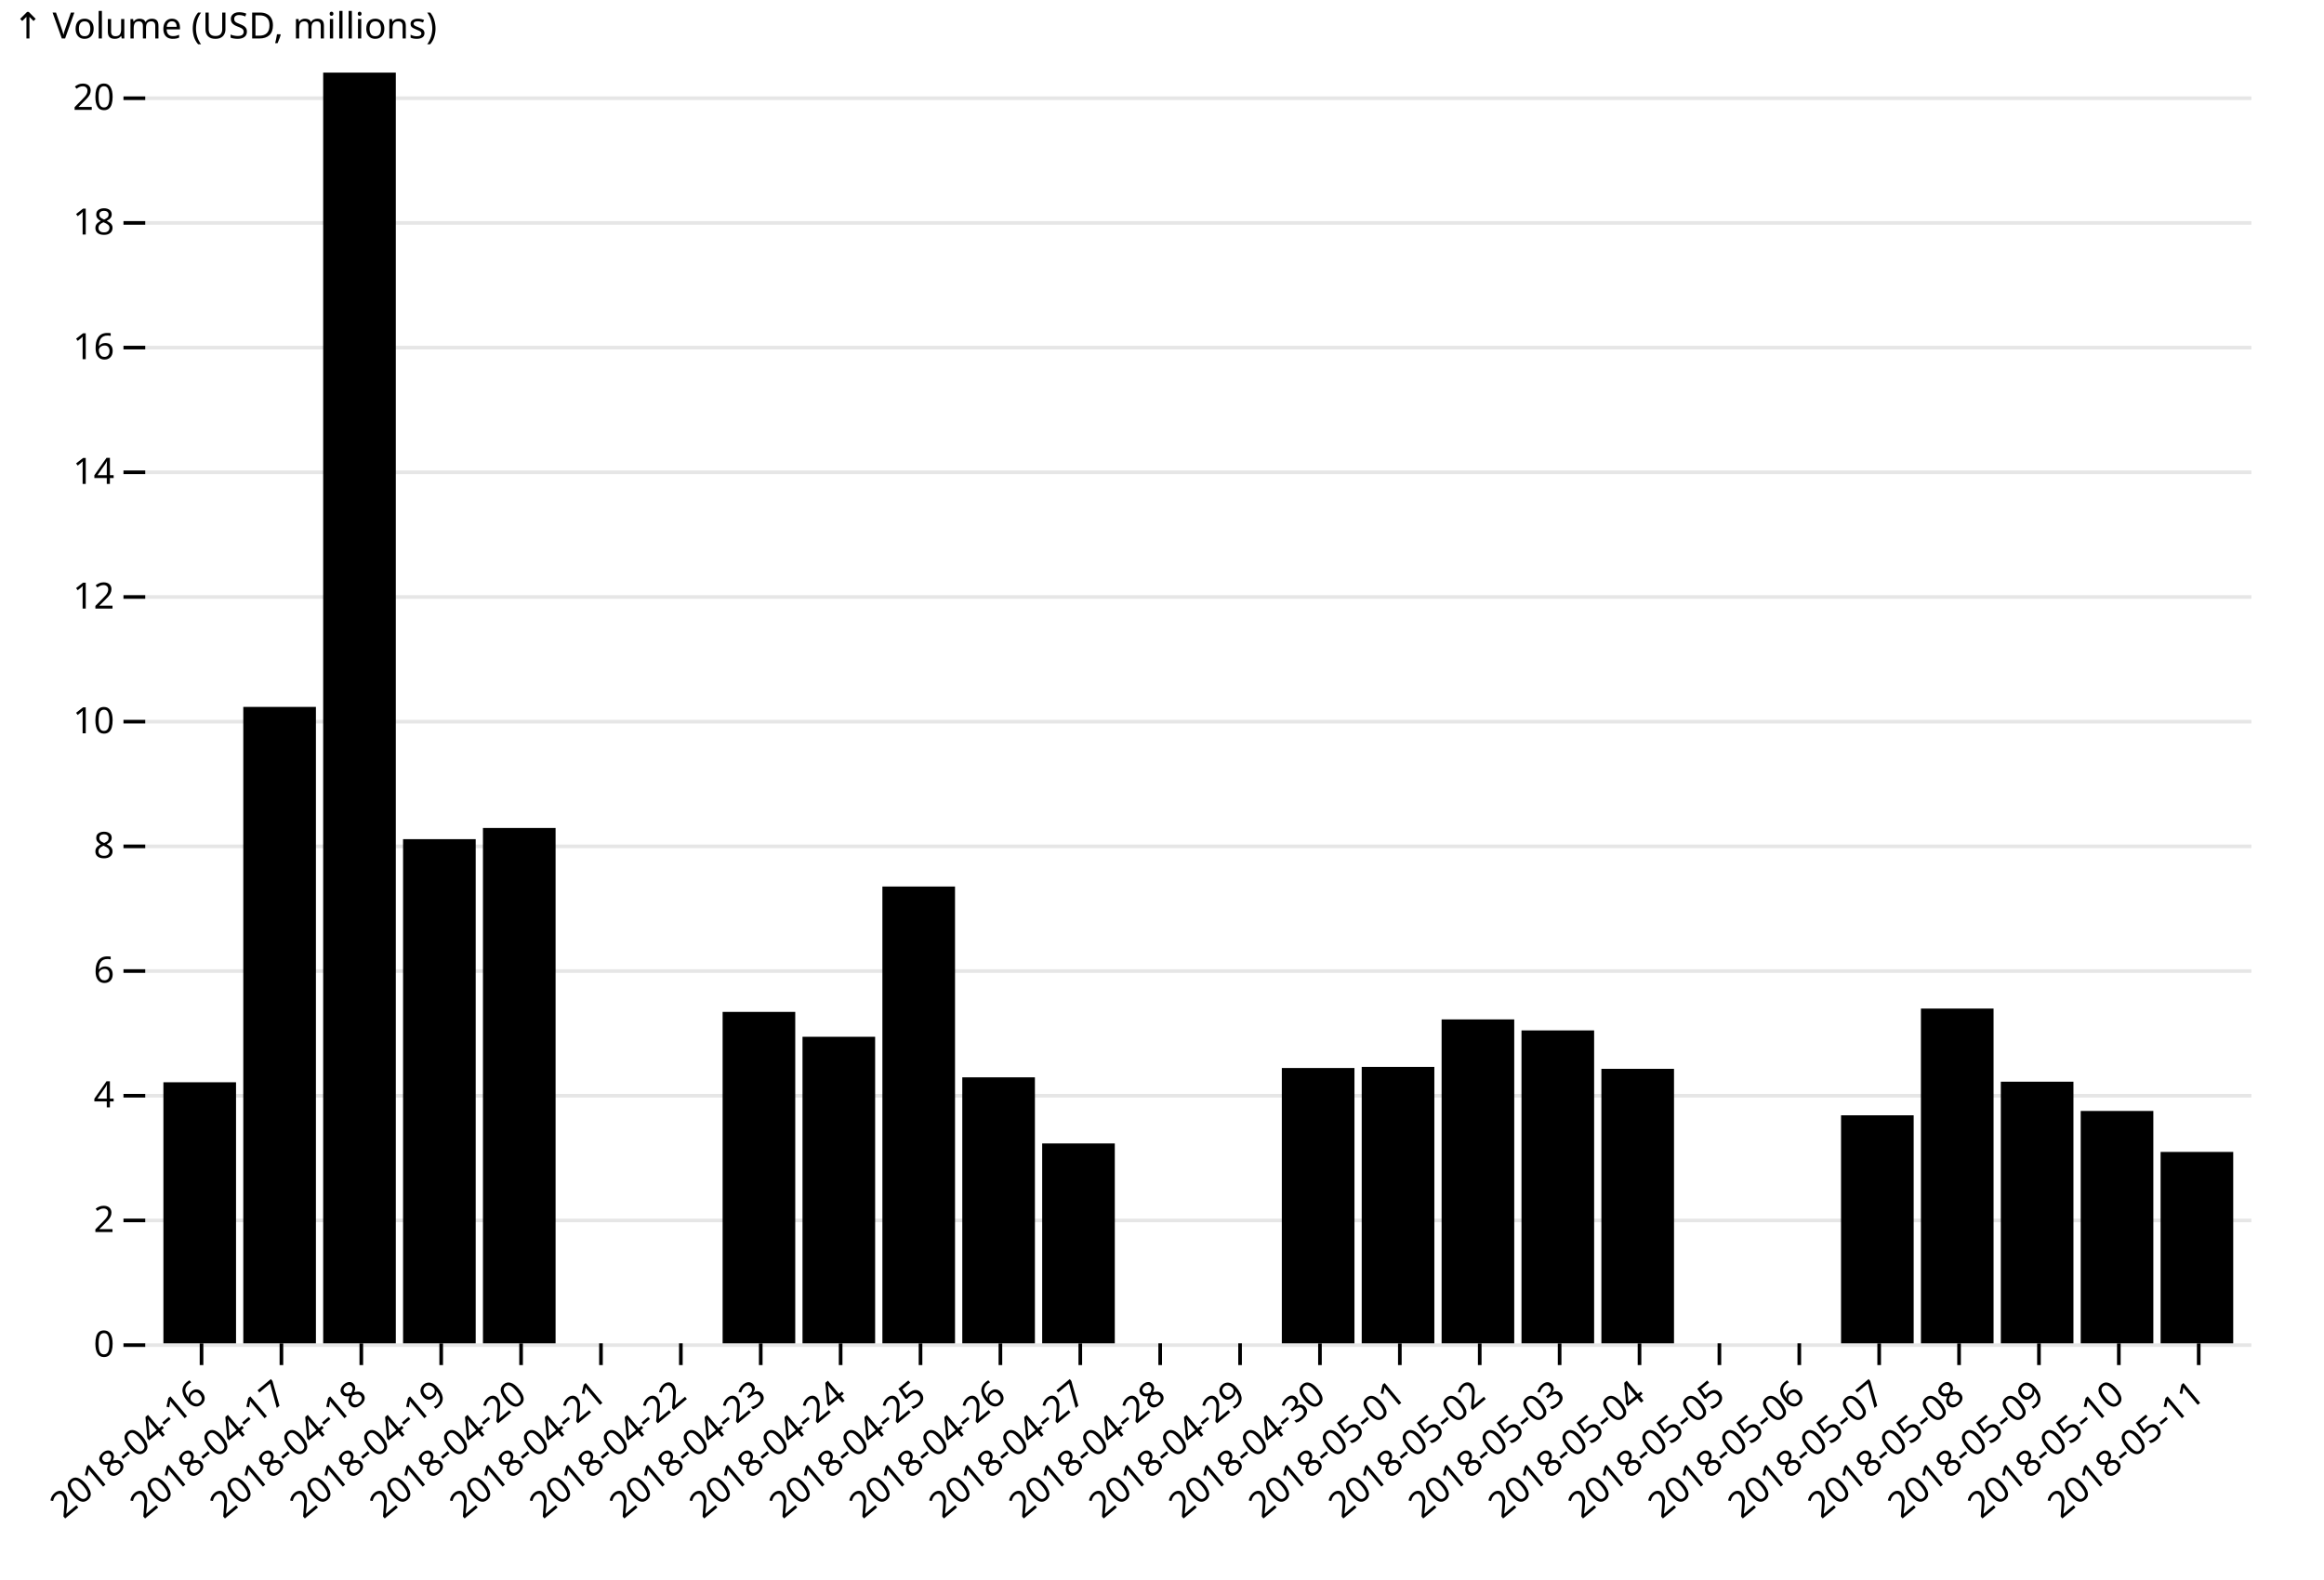
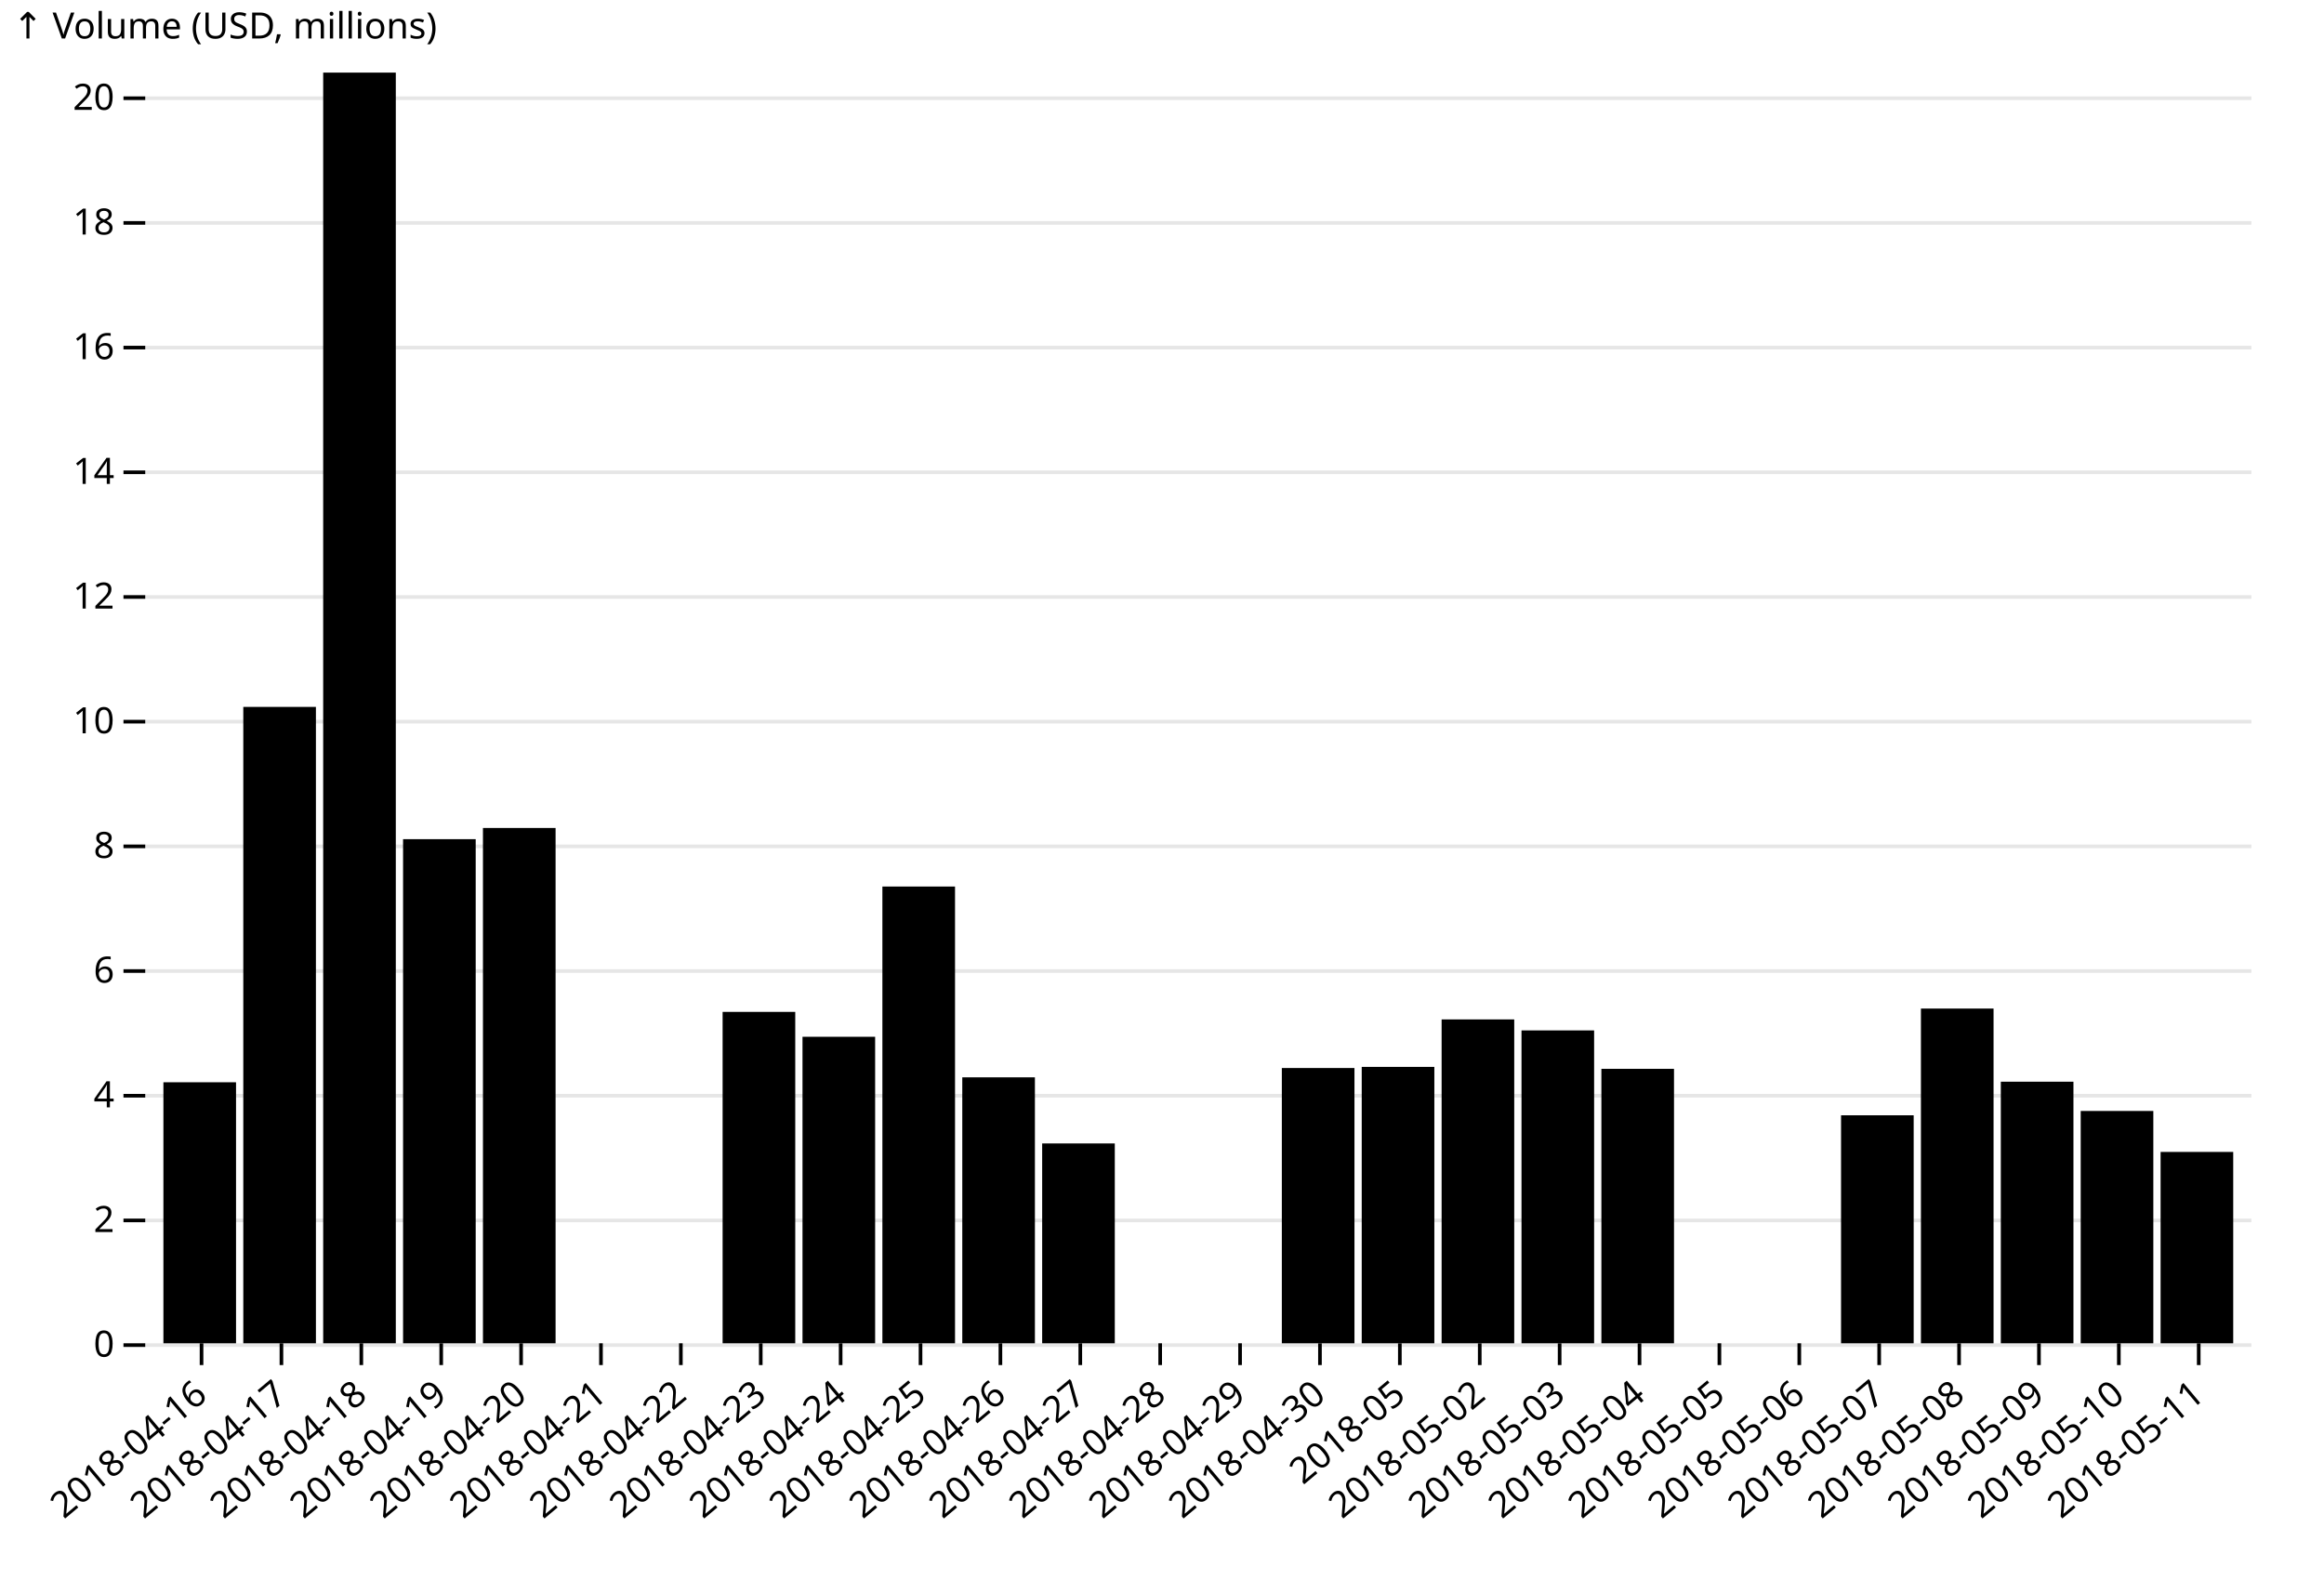
<svg xmlns="http://www.w3.org/2000/svg" class="plot" fill="currentColor" font-family="system-ui, sans-serif" font-size="10" text-anchor="middle" width="640" height="435" viewBox="0 0 640 435">
  <style>
    .plot {
      display: block;
      background: white;
      height: auto;
      height: intrinsic;
      max-width: 100%;
    }

    .plot text,
    .plot tspan {
      white-space: pre;
    }
  </style>
  <g aria-label="y-grid" stroke="currentColor" stroke-opacity="0.1" transform="translate(0,0.5)">
    <line x1="40" x2="620" y1="370" y2="370" />
    <line x1="40" x2="620" y1="335.655" y2="335.655" />
    <line x1="40" x2="620" y1="301.311" y2="301.311" />
    <line x1="40" x2="620" y1="266.966" y2="266.966" />
    <line x1="40" x2="620" y1="232.622" y2="232.622" />
    <line x1="40" x2="620" y1="198.277" y2="198.277" />
    <line x1="40" x2="620" y1="163.933" y2="163.933" />
    <line x1="40" x2="620" y1="129.588" y2="129.588" />
    <line x1="40" x2="620" y1="95.244" y2="95.244" />
    <line x1="40" x2="620" y1="60.899" y2="60.899" />
    <line x1="40" x2="620" y1="26.555" y2="26.555" />
  </g>
  <g aria-label="y-axis tick" fill="none" stroke="currentColor" transform="translate(0,0.5)">
    <path transform="translate(40,370)" d="M0,0L-6,0" />
    <path transform="translate(40,335.6555)" d="M0,0L-6,0" />
    <path transform="translate(40,301.3109)" d="M0,0L-6,0" />
    <path transform="translate(40,266.9664)" d="M0,0L-6,0" />
    <path transform="translate(40,232.6219)" d="M0,0L-6,0" />
    <path transform="translate(40,198.2773)" d="M0,0L-6,0" />
    <path transform="translate(40,163.9328)" d="M0,0L-6,0" />
    <path transform="translate(40,129.5883)" d="M0,0L-6,0" />
    <path transform="translate(40,95.24372)" d="M0,0L-6,0" />
    <path transform="translate(40,60.89919)" d="M0,0L-6,0" />
    <path transform="translate(40,26.55465)" d="M0,0L-6,0" />
  </g>
  <g aria-label="y-axis tick label" text-anchor="end" font-variant="tabular-nums" transform="translate(-8.5,0.5)">
    <text y="0.32em" transform="translate(40,370)">0</text>
    <text y="0.32em" transform="translate(40,335.6555)">2</text>
    <text y="0.32em" transform="translate(40,301.3109)">4</text>
    <text y="0.32em" transform="translate(40,266.9664)">6</text>
    <text y="0.32em" transform="translate(40,232.6219)">8</text>
    <text y="0.32em" transform="translate(40,198.2773)">10</text>
    <text y="0.32em" transform="translate(40,163.9328)">12</text>
    <text y="0.32em" transform="translate(40,129.5883)">14</text>
    <text y="0.32em" transform="translate(40,95.24372)">16</text>
    <text y="0.32em" transform="translate(40,60.89919)">18</text>
    <text y="0.32em" transform="translate(40,26.55465)">20</text>
  </g>
  <g aria-label="y-axis label" text-anchor="start" transform="translate(-36.5,-16.5)">
    <text y="0.71em" transform="translate(40,20)">↑ Volume (USD, millions)</text>
  </g>
  <g aria-label="x-axis tick" fill="none" stroke="currentColor" transform="translate(10.5,0)">
    <path transform="translate(45,370)" d="M0,0L0,6" />
    <path transform="translate(67,370)" d="M0,0L0,6" />
    <path transform="translate(89,370)" d="M0,0L0,6" />
    <path transform="translate(111,370)" d="M0,0L0,6" />
    <path transform="translate(133,370)" d="M0,0L0,6" />
    <path transform="translate(155,370)" d="M0,0L0,6" />
    <path transform="translate(177,370)" d="M0,0L0,6" />
    <path transform="translate(199,370)" d="M0,0L0,6" />
    <path transform="translate(221,370)" d="M0,0L0,6" />
    <path transform="translate(243,370)" d="M0,0L0,6" />
    <path transform="translate(265,370)" d="M0,0L0,6" />
    <path transform="translate(287,370)" d="M0,0L0,6" />
    <path transform="translate(309,370)" d="M0,0L0,6" />
    <path transform="translate(331,370)" d="M0,0L0,6" />
    <path transform="translate(353,370)" d="M0,0L0,6" />
    <path transform="translate(375,370)" d="M0,0L0,6" />
    <path transform="translate(397,370)" d="M0,0L0,6" />
    <path transform="translate(419,370)" d="M0,0L0,6" />
    <path transform="translate(441,370)" d="M0,0L0,6" />
    <path transform="translate(463,370)" d="M0,0L0,6" />
    <path transform="translate(485,370)" d="M0,0L0,6" />
    <path transform="translate(507,370)" d="M0,0L0,6" />
    <path transform="translate(529,370)" d="M0,0L0,6" />
    <path transform="translate(551,370)" d="M0,0L0,6" />
    <path transform="translate(573,370)" d="M0,0L0,6" />
    <path transform="translate(595,370)" d="M0,0L0,6" />
  </g>
  <g aria-label="x-axis tick label" text-anchor="end" font-variant="tabular-nums" transform="translate(10.5,12.56418)">
    <text y="0.32em" transform="translate(45,370) rotate(-40)">2018-04-16</text>
    <text y="0.32em" transform="translate(67,370) rotate(-40)">2018-04-17</text>
    <text y="0.32em" transform="translate(89,370) rotate(-40)">2018-04-18</text>
    <text y="0.32em" transform="translate(111,370) rotate(-40)">2018-04-19</text>
    <text y="0.32em" transform="translate(133,370) rotate(-40)">2018-04-20</text>
    <text y="0.32em" transform="translate(155,370) rotate(-40)">2018-04-21</text>
    <text y="0.32em" transform="translate(177,370) rotate(-40)">2018-04-22</text>
    <text y="0.32em" transform="translate(199,370) rotate(-40)">2018-04-23</text>
    <text y="0.32em" transform="translate(221,370) rotate(-40)">2018-04-24</text>
    <text y="0.32em" transform="translate(243,370) rotate(-40)">2018-04-25</text>
    <text y="0.32em" transform="translate(265,370) rotate(-40)">2018-04-26</text>
    <text y="0.32em" transform="translate(287,370) rotate(-40)">2018-04-27</text>
    <text y="0.32em" transform="translate(309,370) rotate(-40)">2018-04-28</text>
    <text y="0.32em" transform="translate(331,370) rotate(-40)">2018-04-29</text>
    <text y="0.32em" transform="translate(353,370) rotate(-40)">2018-04-30</text>
-     <text y="0.32em" transform="translate(375,370) rotate(-40)">2018-05-01</text>
+     <text y="0.32em" transform="translate(375,370) rotate(-40)">2018-05</text>
    <text y="0.32em" transform="translate(397,370) rotate(-40)">2018-05-02</text>
    <text y="0.32em" transform="translate(419,370) rotate(-40)">2018-05-03</text>
    <text y="0.32em" transform="translate(441,370) rotate(-40)">2018-05-04</text>
    <text y="0.32em" transform="translate(463,370) rotate(-40)">2018-05-05</text>
    <text y="0.32em" transform="translate(485,370) rotate(-40)">2018-05-06</text>
    <text y="0.32em" transform="translate(507,370) rotate(-40)">2018-05-07</text>
    <text y="0.32em" transform="translate(529,370) rotate(-40)">2018-05-08</text>
    <text y="0.32em" transform="translate(551,370) rotate(-40)">2018-05-09</text>
    <text y="0.32em" transform="translate(573,370) rotate(-40)">2018-05-10</text>
    <text y="0.32em" transform="translate(595,370) rotate(-40)">2018-05-11</text>
  </g>
  <g aria-label="bar">
    <rect x="45" width="20" y="298.103" height="71.897" />
    <rect x="67" width="20" y="194.714" height="175.286" />
    <rect x="89" width="20" y="20" height="350" />
    <rect x="111" width="20" y="231.143" height="138.857" />
    <rect x="133" width="20" y="228.061" height="141.939" />
    <rect x="199" width="20" y="278.719" height="91.281" />
    <rect x="221" width="20" y="285.573" height="84.427" />
    <rect x="243" width="20" y="244.189" height="125.811" />
    <rect x="265" width="20" y="296.747" height="73.253" />
    <rect x="287" width="20" y="314.954" height="55.046" />
    <rect x="353" width="20" y="294.176" height="75.824" />
    <rect x="375" width="20" y="293.868" height="76.132" />
    <rect x="397" width="20" y="280.792" height="89.208" />
    <rect x="419" width="20" y="283.819" height="86.181" />
    <rect x="441" width="20" y="294.404" height="75.596" />
    <rect x="507" width="20" y="307.201" height="62.799" />
    <rect x="529" width="20" y="277.8" height="92.2" />
    <rect x="551" width="20" y="297.945" height="72.055" />
    <rect x="573" width="20" y="306.006" height="63.994" />
    <rect x="595" width="20" y="317.291" height="52.709" />
  </g>
</svg>
